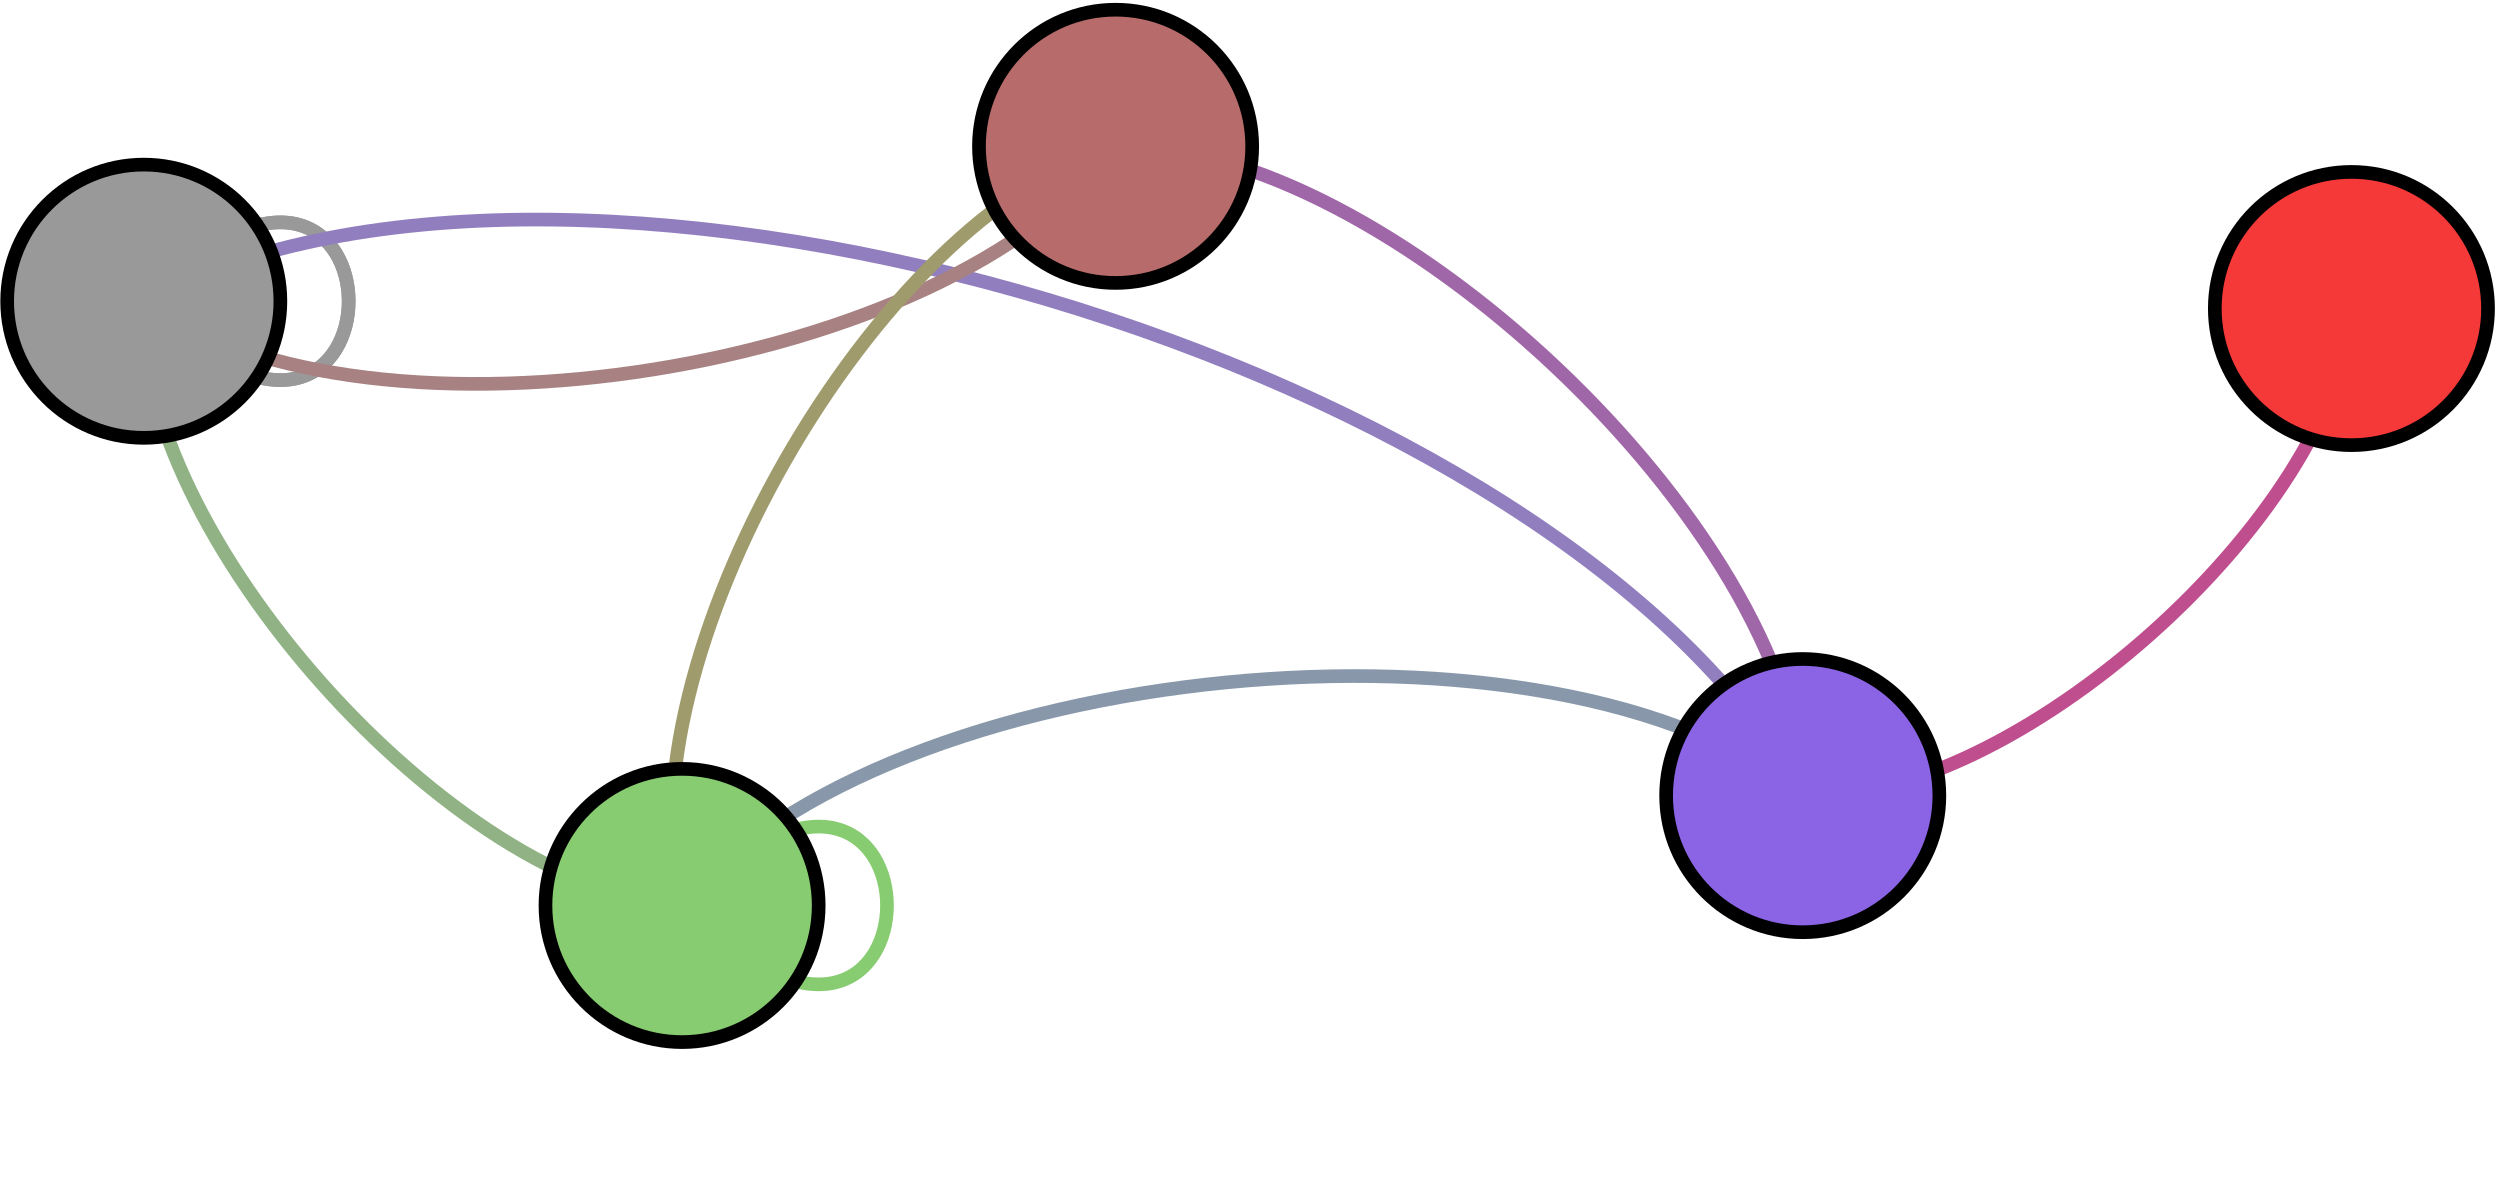
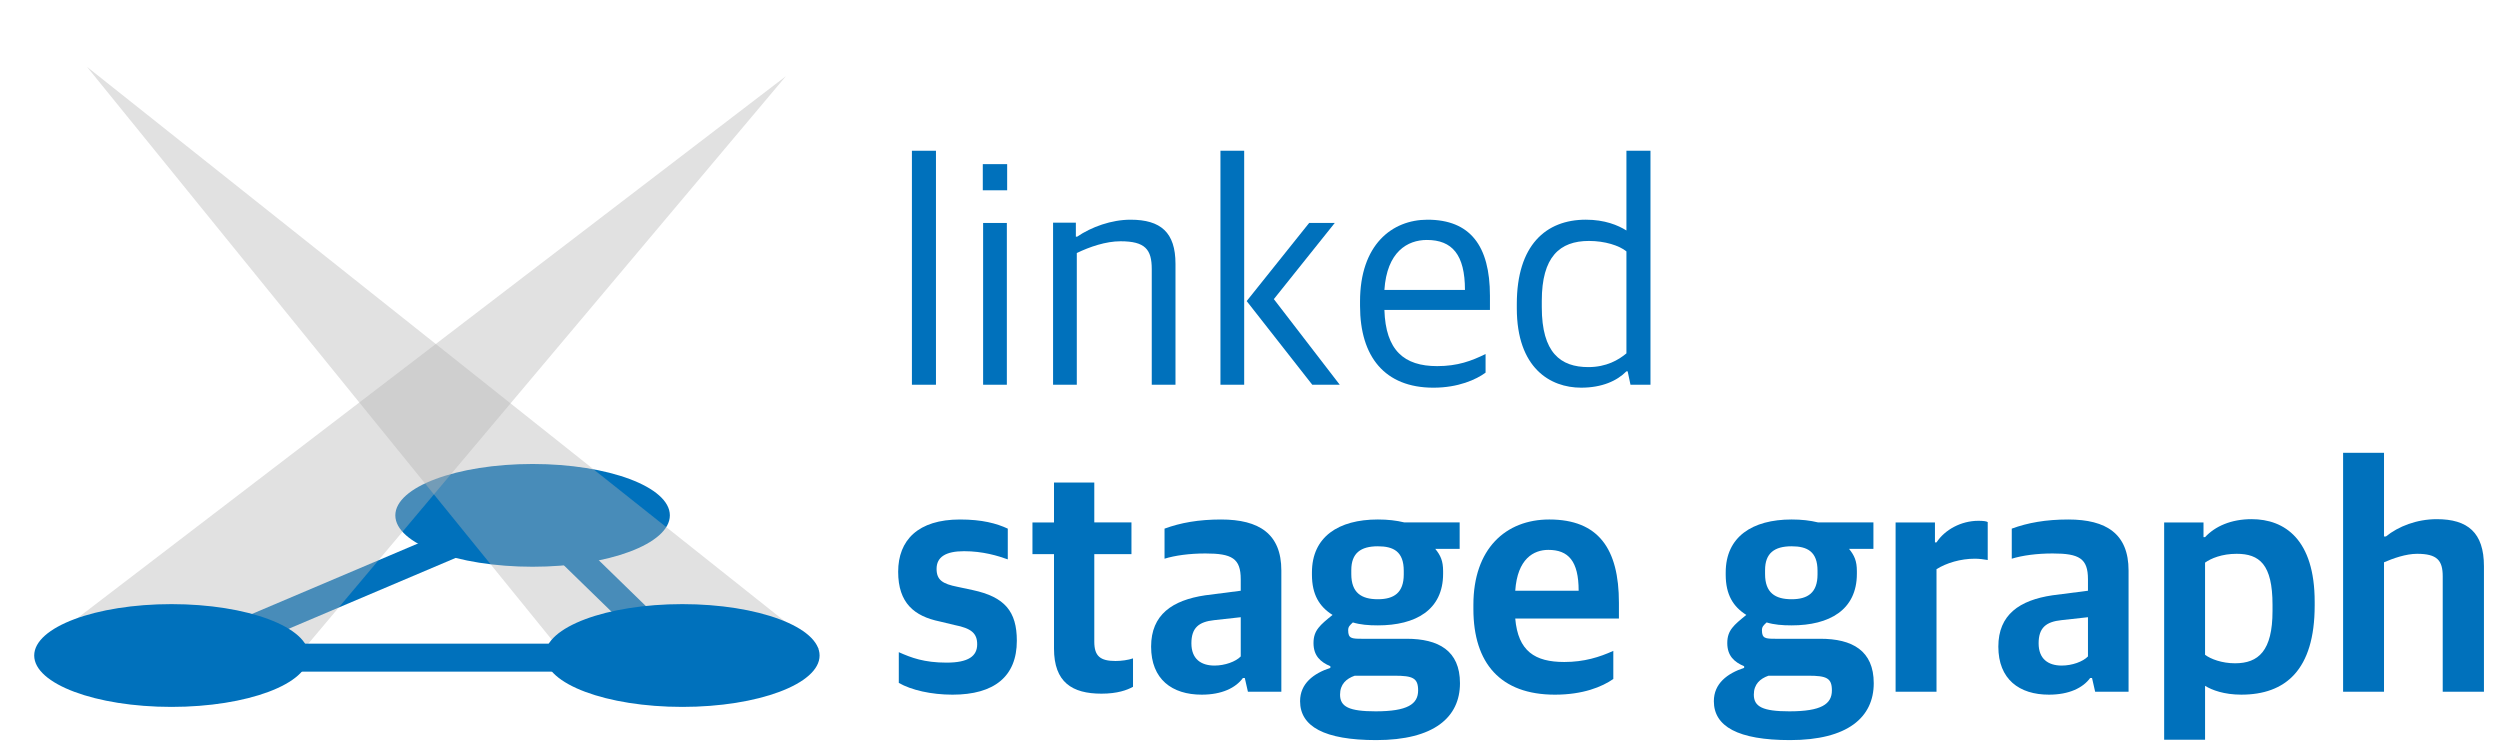
- <svg xmlns="http://www.w3.org/2000/svg" contentScriptType="text/ecmascript" width="183.0" zoomAndPan="magnify" contentStyleType="text/css" viewBox="-98 -56 183 86.281" height="86.281" preserveAspectRatio="xMidYMid meet" version="1.1">
-   <g id="edges">
-     <path fill="none" stroke-width="1.0" d="M -48.072,10.281 C -28.072,-9.719 -28.072,30.281 -48.072,10.281" class="id_0" stroke-opacity="1.0" stroke="#87cc70" />
-     <path fill="none" stroke-width="1.0" d="M -48.072,10.281 C -33.274,-7.734 15.946,-12.56 33.961,2.238" class="id_0 id_3" stroke-opacity="1.0" stroke="#8898aa" />
-     <path fill="none" stroke-width="1.0" d="M -87.476,-33.95 C -67.476,-53.95 -67.476,-13.95 -87.476,-33.95" class="id_4" stroke-opacity="1.0" stroke="#999999" />
-     <path fill="none" stroke-width="1.0" d="M -87.476,-33.95 C -67.476,-53.95 -67.476,-13.95 -87.476,-33.95" class="id_4" stroke-opacity="1.0" stroke="#999999" />
-     <path fill="none" stroke-width="1.0" d="M -48.072,10.281 C -64.799,9.315 -88.441,-17.223 -87.476,-33.95" class="id_0 id_4" stroke-opacity="1.0" stroke="#90b284" />
-     <path fill="none" stroke-width="1.0" d="M -16.339,-45.289 C 3.226,-45.844 33.406,-17.328 33.961,2.238" class="id_1 id_3" stroke-opacity="1.0" stroke="#a067a8" />
-     <path fill="none" stroke-width="1.0" d="M 74.124,-33.416 C 73.222,-18.253 49.124,3.14 33.961,2.238" class="id_2 id_3" stroke-opacity="1.0" stroke="#bf4e8e" />
-     <path fill="none" stroke-width="1.0" d="M -87.476,-33.95 C -55.951,-51 16.911,-29.287 33.961,2.238" class="id_4 id_3" stroke-opacity="1.0" stroke="#917ebf" />
-     <path fill="none" stroke-width="1.0" d="M -16.339,-45.289 C -28.299,-28.794 -70.981,-21.991 -87.476,-33.95" class="id_1 id_4" stroke-opacity="1.0" stroke="#a88282" />
-     <path fill="none" stroke-width="1.0" d="M -48.072,10.281 C -52.839,-7.18 -33.8,-40.522 -16.339,-45.289" class="id_0 id_1" stroke-opacity="1.0" stroke="#9f9b6d" />
+ <svg xmlns="http://www.w3.org/2000/svg" version="1.1" id="Layer_1" x="0px" y="0px" width="268px" height="80px" viewBox="0 0 268 80" enable-background="new 0 0 268 80" xml:space="preserve">
+   <line fill="none" stroke="#0071BC" stroke-width="3" stroke-miterlimit="10" x1="20.348" y1="70.271" x2="55.756" y2="55.247" />
+   <line fill="none" stroke="#0071BC" stroke-width="3" stroke-miterlimit="10" x1="57.094" y1="55.247" x2="71.809" y2="69.567" />
+   <ellipse fill="#0071BC" cx="57.094" cy="55.247" rx="14.715" ry="5.508" />
+   <polyline opacity="0.4" fill="#B3B3B3" points="9.332,7.172 59.716,69.269 87.86,69.567 " />
+   <polyline opacity="0.4" fill="#B3B3B3" points="84.241,8.173 32.826,69.269 3.981,69.567 " />
+   <g>
+     <path fill="#0071BC" d="M96.351,73.207v-3.294c1.339,0.596,2.711,1.121,5.122,1.121c2.343,0,3.281-0.7,3.281-1.962   c0-1.191-0.636-1.717-2.411-2.066l-1.607-0.386c-2.711-0.561-4.453-1.962-4.453-5.325c0-3.398,2.143-5.605,6.629-5.605   c2.377,0,3.917,0.42,5.122,0.98v3.294c-1.071-0.386-2.678-0.876-4.687-0.876c-1.975,0-2.946,0.631-2.946,1.892   c0,1.191,0.636,1.611,2.243,1.927l1.641,0.351c3.415,0.735,4.72,2.277,4.72,5.431c0,3.818-2.41,5.78-6.896,5.78   C99.833,74.468,97.69,73.978,96.351,73.207z" />
+     <path fill="#0071BC" d="M112.989,69.528V59.403h-2.31v-3.398h2.31V51.73h4.319v4.274h3.984v3.398h-3.984v9.389   c0,1.542,0.636,2.067,2.276,2.067c0.636,0,1.373-0.105,1.875-0.28v3.048c-0.636,0.351-1.674,0.735-3.381,0.735   C114.931,74.362,112.989,73.137,112.989,69.528z" />
+     <path fill="#0071BC" d="M123.399,69.317c0-3.433,2.277-4.975,5.792-5.5l3.816-0.49v-1.227c0-2.242-0.938-2.768-3.783-2.768   c-1.707,0-3.247,0.21-4.386,0.561V56.67c1.708-0.63,3.649-0.98,6.06-0.98c4.084,0,6.462,1.541,6.462,5.465v12.998h-3.583   l-0.335-1.472h-0.201c-0.77,1.052-2.243,1.787-4.419,1.787C125.643,74.468,123.399,72.821,123.399,69.317z M133.008,70.369v-4.204   l-2.846,0.315c-1.641,0.175-2.444,0.806-2.444,2.487s1.038,2.382,2.477,2.382C131.3,71.35,132.472,70.93,133.008,70.369z" />
+     <path fill="#0071BC" d="M139.369,75.168c0-1.892,1.439-2.978,3.247-3.573V71.42c-1.071-0.455-1.808-1.121-1.808-2.487   s0.703-1.927,2.042-3.013c-1.406-0.876-2.21-2.173-2.21-4.31v-0.245c0-3.819,2.846-5.676,7.064-5.676   c1.071,0,1.975,0.105,2.845,0.315h5.926v2.838h-2.611c0.569,0.7,0.837,1.296,0.837,2.382v0.28c0,3.889-2.945,5.536-6.996,5.536   c-1.005,0-1.875-0.07-2.679-0.315c-0.335,0.315-0.502,0.455-0.502,0.841c0,0.875,0.368,0.91,1.439,0.91h4.82   c3.415,0,5.726,1.262,5.726,4.765c0,3.644-2.779,6.097-8.973,6.097C141.946,79.338,139.369,77.866,139.369,75.168z M152.023,74.013   c0-1.332-0.569-1.577-2.545-1.577h-4.251c-0.904,0.315-1.573,0.911-1.573,2.032c0,1.296,0.971,1.787,3.816,1.787   C150.885,76.255,152.023,75.483,152.023,74.013z M150.483,61.575v-0.386c0-2.066-1.104-2.627-2.778-2.627   c-1.842,0-2.846,0.735-2.846,2.558v0.42c0,1.997,1.071,2.698,2.846,2.698C149.445,64.238,150.483,63.537,150.483,61.575z" />
+     <path fill="#0071BC" d="M157.948,65.289v-0.456c0-5.99,3.448-9.144,8.135-9.144c5.256,0,7.466,3.118,7.466,8.934v1.682h-11.115   c0.302,3.504,2.109,4.66,5.257,4.66c2.143,0,3.782-0.526,5.256-1.191v3.013c-1.205,0.841-3.248,1.682-6.261,1.682   C160.86,74.468,157.948,71.104,157.948,65.289z M162.434,63.327h6.797c0-3.188-1.105-4.38-3.248-4.38   C164.409,58.947,162.668,59.894,162.434,63.327z" />
+     <path fill="#0071BC" d="M183.725,75.168c0-1.892,1.439-2.978,3.247-3.573V71.42c-1.071-0.455-1.808-1.121-1.808-2.487   s0.703-1.927,2.042-3.013c-1.406-0.876-2.21-2.173-2.21-4.31v-0.245c0-3.819,2.846-5.676,7.064-5.676   c1.071,0,1.975,0.105,2.845,0.315h5.926v2.838h-2.611c0.569,0.7,0.837,1.296,0.837,2.382v0.28c0,3.889-2.945,5.536-6.996,5.536   c-1.005,0-1.875-0.07-2.679-0.315c-0.335,0.315-0.502,0.455-0.502,0.841c0,0.875,0.368,0.91,1.439,0.91h4.82   c3.415,0,5.726,1.262,5.726,4.765c0,3.644-2.779,6.097-8.973,6.097C186.302,79.338,183.725,77.866,183.725,75.168z M196.379,74.013   c0-1.332-0.569-1.577-2.545-1.577h-4.251c-0.904,0.315-1.573,0.911-1.573,2.032c0,1.296,0.971,1.787,3.816,1.787   C195.24,76.255,196.379,75.483,196.379,74.013z M194.839,61.575v-0.386c0-2.066-1.104-2.627-2.778-2.627   c-1.842,0-2.846,0.735-2.846,2.558v0.42c0,1.997,1.071,2.698,2.846,2.698C193.801,64.238,194.839,63.537,194.839,61.575z" />
+     <path fill="#0071BC" d="M203.208,56.005h4.219v2.137h0.167c0.904-1.366,2.645-2.312,4.486-2.312c0.469,0,0.87,0.034,1.004,0.14   v4.063c-0.368-0.069-0.938-0.14-1.372-0.14c-1.54,0-3.047,0.455-4.118,1.121v13.138h-4.386V56.005z" />
+     <path fill="#0071BC" d="M214.222,69.317c0-3.433,2.276-4.975,5.792-5.5l3.816-0.49v-1.227c0-2.242-0.938-2.768-3.783-2.768   c-1.707,0-3.247,0.21-4.386,0.561V56.67c1.708-0.63,3.649-0.98,6.06-0.98c4.084,0,6.461,1.541,6.461,5.465v12.998H224.6   l-0.334-1.472h-0.201c-0.771,1.052-2.243,1.787-4.419,1.787C216.465,74.468,214.222,72.821,214.222,69.317z M223.83,70.369v-4.204   l-2.846,0.315c-1.641,0.175-2.444,0.806-2.444,2.487s1.038,2.382,2.478,2.382C222.123,71.35,223.294,70.93,223.83,70.369z" />
+     <path fill="#0071BC" d="M231.997,56.005h4.219v1.576h0.167c1.071-1.156,2.779-1.927,4.988-1.927c3.549,0,6.763,2.172,6.763,8.863   v0.386c0,6.937-3.147,9.564-7.867,9.564c-1.842,0-3.147-0.49-3.884-0.946v5.781h-4.386V56.005z M243.614,65.499v-0.666   c0-4.344-1.406-5.465-3.85-5.465c-1.574,0-2.745,0.49-3.382,0.946v9.879c0.603,0.456,1.808,0.911,3.214,0.911   C242.107,71.104,243.614,69.773,243.614,65.499z" />
+     <path fill="#0071BC" d="M251.18,48.543h4.386v8.969h0.201c1.339-1.087,3.314-1.857,5.457-1.857c3.314,0,5.055,1.437,5.055,5.045   v13.453h-4.419V61.785c0-1.717-0.603-2.417-2.745-2.417c-1.205,0-2.578,0.49-3.549,0.911v13.873h-4.386V48.543z" />
  </g>
-   <g id="nodes">
-     <circle fill-opacity="1.0" fill="#87cc70" r="10.0" cx="-48.072" class="id_0" cy="10.281" stroke="#000000" stroke-opacity="1.0" stroke-width="1.0" />
-     <circle fill-opacity="1.0" fill="#b76b6b" r="10.0" cx="-16.339" class="id_1" cy="-45.289" stroke="#000000" stroke-opacity="1.0" stroke-width="1.0" />
-     <circle fill-opacity="1.0" fill="#f53838" r="10.0" cx="74.124" class="id_2" cy="-33.416" stroke="#000000" stroke-opacity="1.0" stroke-width="1.0" />
-     <circle fill-opacity="1.0" fill="#8a64e5" r="10.0" cx="33.961" class="id_3" cy="2.238" stroke="#000000" stroke-opacity="1.0" stroke-width="1.0" />
-     <circle fill-opacity="1.0" fill="#999999" r="10.0" cx="-87.476" class="id_4" cy="-33.95" stroke="#000000" stroke-opacity="1.0" stroke-width="1.0" />
+   <g>
+ </g>
+   <ellipse fill="#0071BC" cx="18.381" cy="70.271" rx="14.714" ry="5.509" />
+   <ellipse fill="#0071BC" cx="73.146" cy="70.271" rx="14.714" ry="5.509" />
+   <line fill="none" stroke="#0071BC" stroke-width="3" stroke-miterlimit="10" x1="19" y1="70.5" x2="69" y2="70.5" />
+   <g>
+     <path fill="#0071BC" d="M97.757,16.16h2.578v25.084h-2.578V16.16z" />
+     <path fill="#0071BC" d="M105.356,17.596h2.611v2.803h-2.611V17.596z M105.39,23.902h2.544v17.342h-2.544V23.902z" />
+     <path fill="#0071BC" d="M112.888,23.867h2.444v1.507h0.134c1.54-1.051,3.683-1.822,5.725-1.822c3.247,0,4.821,1.366,4.821,4.729   v12.962h-2.544V28.842c0-2.102-0.703-2.978-3.348-2.978c-1.574,0-3.314,0.596-4.687,1.261v14.119h-2.544V23.867z" />
+     <path fill="#0071BC" d="M130.832,16.16h2.544v25.084h-2.544V16.16z M133.644,32.275l6.696-8.373h2.745l-6.528,8.163l7.063,9.179   h-2.945L133.644,32.275z" />
+     <path fill="#0071BC" d="M145.796,32.801v-0.491c0-6.061,3.415-8.758,7.231-8.758c4.553,0,6.695,2.768,6.695,8.163v1.507h-11.315   c0.134,4.344,2.108,6.026,5.657,6.026c2.21,0,3.683-0.561,5.189-1.296v1.997c-1.005,0.735-2.913,1.611-5.591,1.611   C148.44,41.56,145.796,38.231,145.796,32.801z M148.407,31.084h8.637c0-3.784-1.372-5.36-4.084-5.36   C150.885,25.724,148.675,26.985,148.407,31.084z" />
+     <path fill="#0071BC" d="M162.602,33.046v-0.456c0-6.306,3.114-9.039,7.399-9.039c2.042,0,3.448,0.595,4.352,1.156V16.16h2.578   v25.084h-2.143l-0.302-1.436h-0.134c-1.004,1.016-2.611,1.751-4.854,1.751C166.184,41.56,162.602,39.458,162.602,33.046z    M174.353,37.881V26.95c-0.77-0.63-2.31-1.121-4.018-1.121c-3.146,0-5.055,1.717-5.055,6.412v0.701c0,4.87,2.009,6.411,4.988,6.411   C172.21,39.353,173.516,38.582,174.353,37.881z" />
  </g>
</svg>
